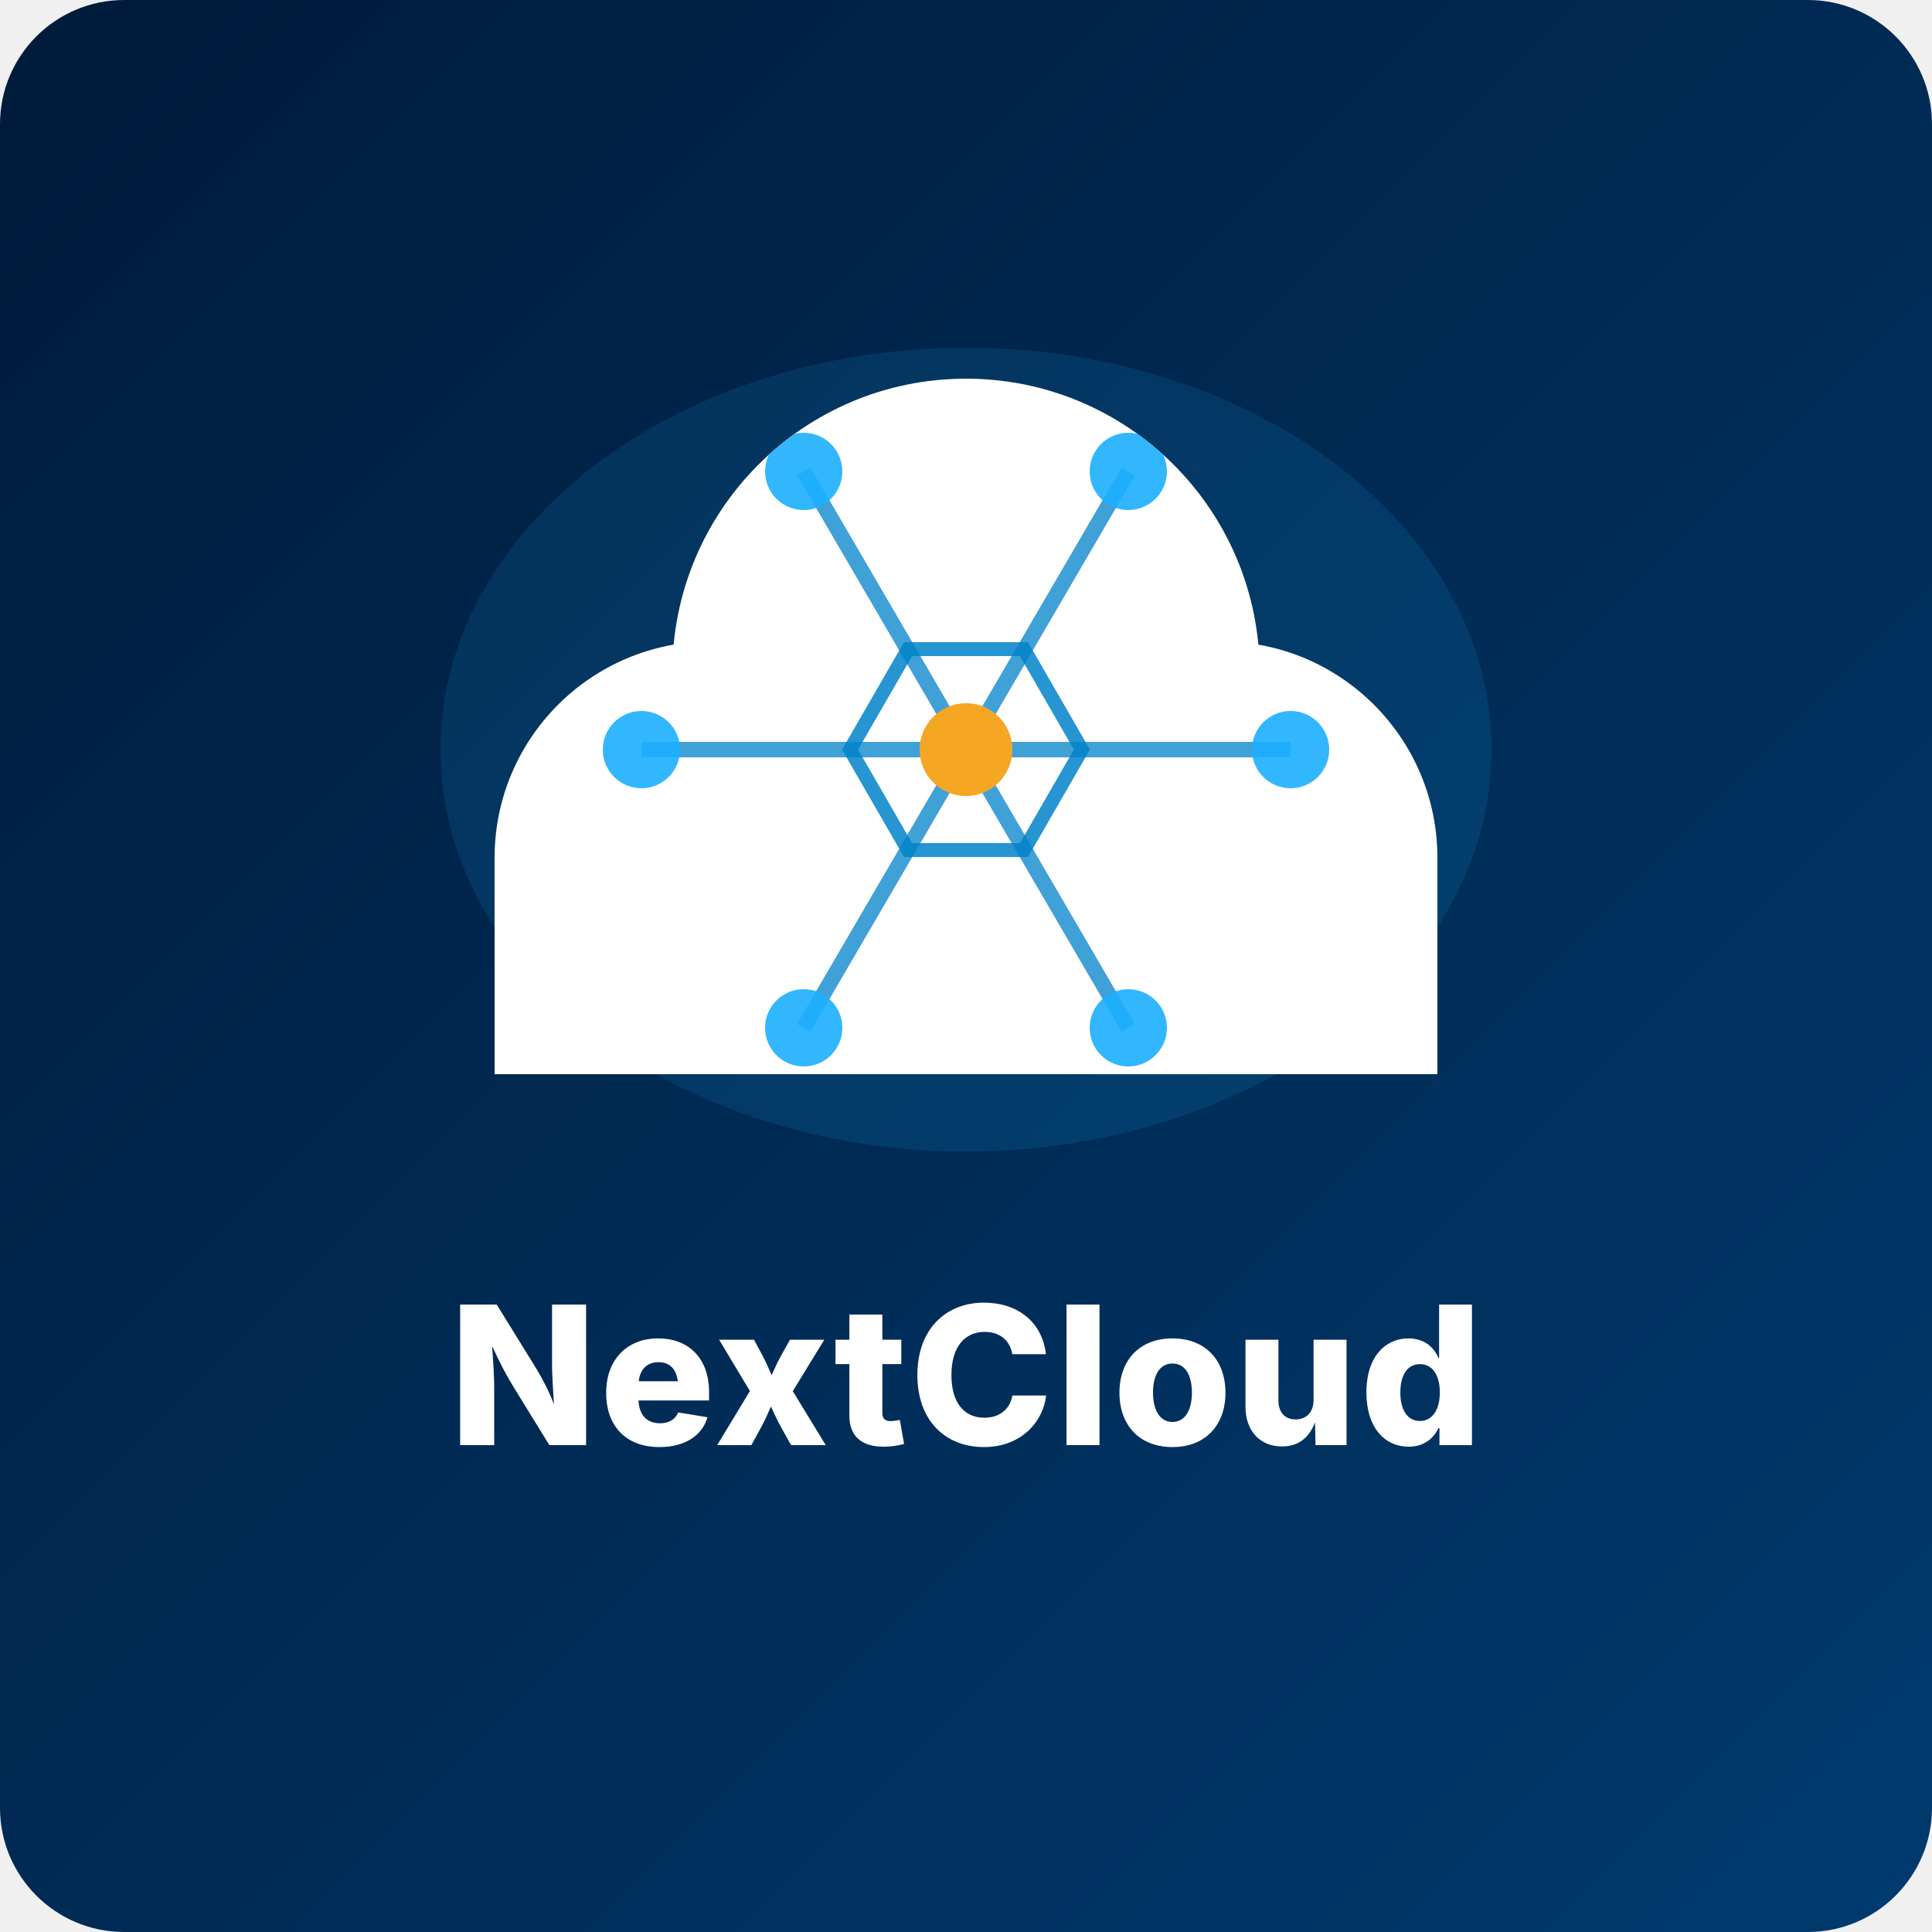
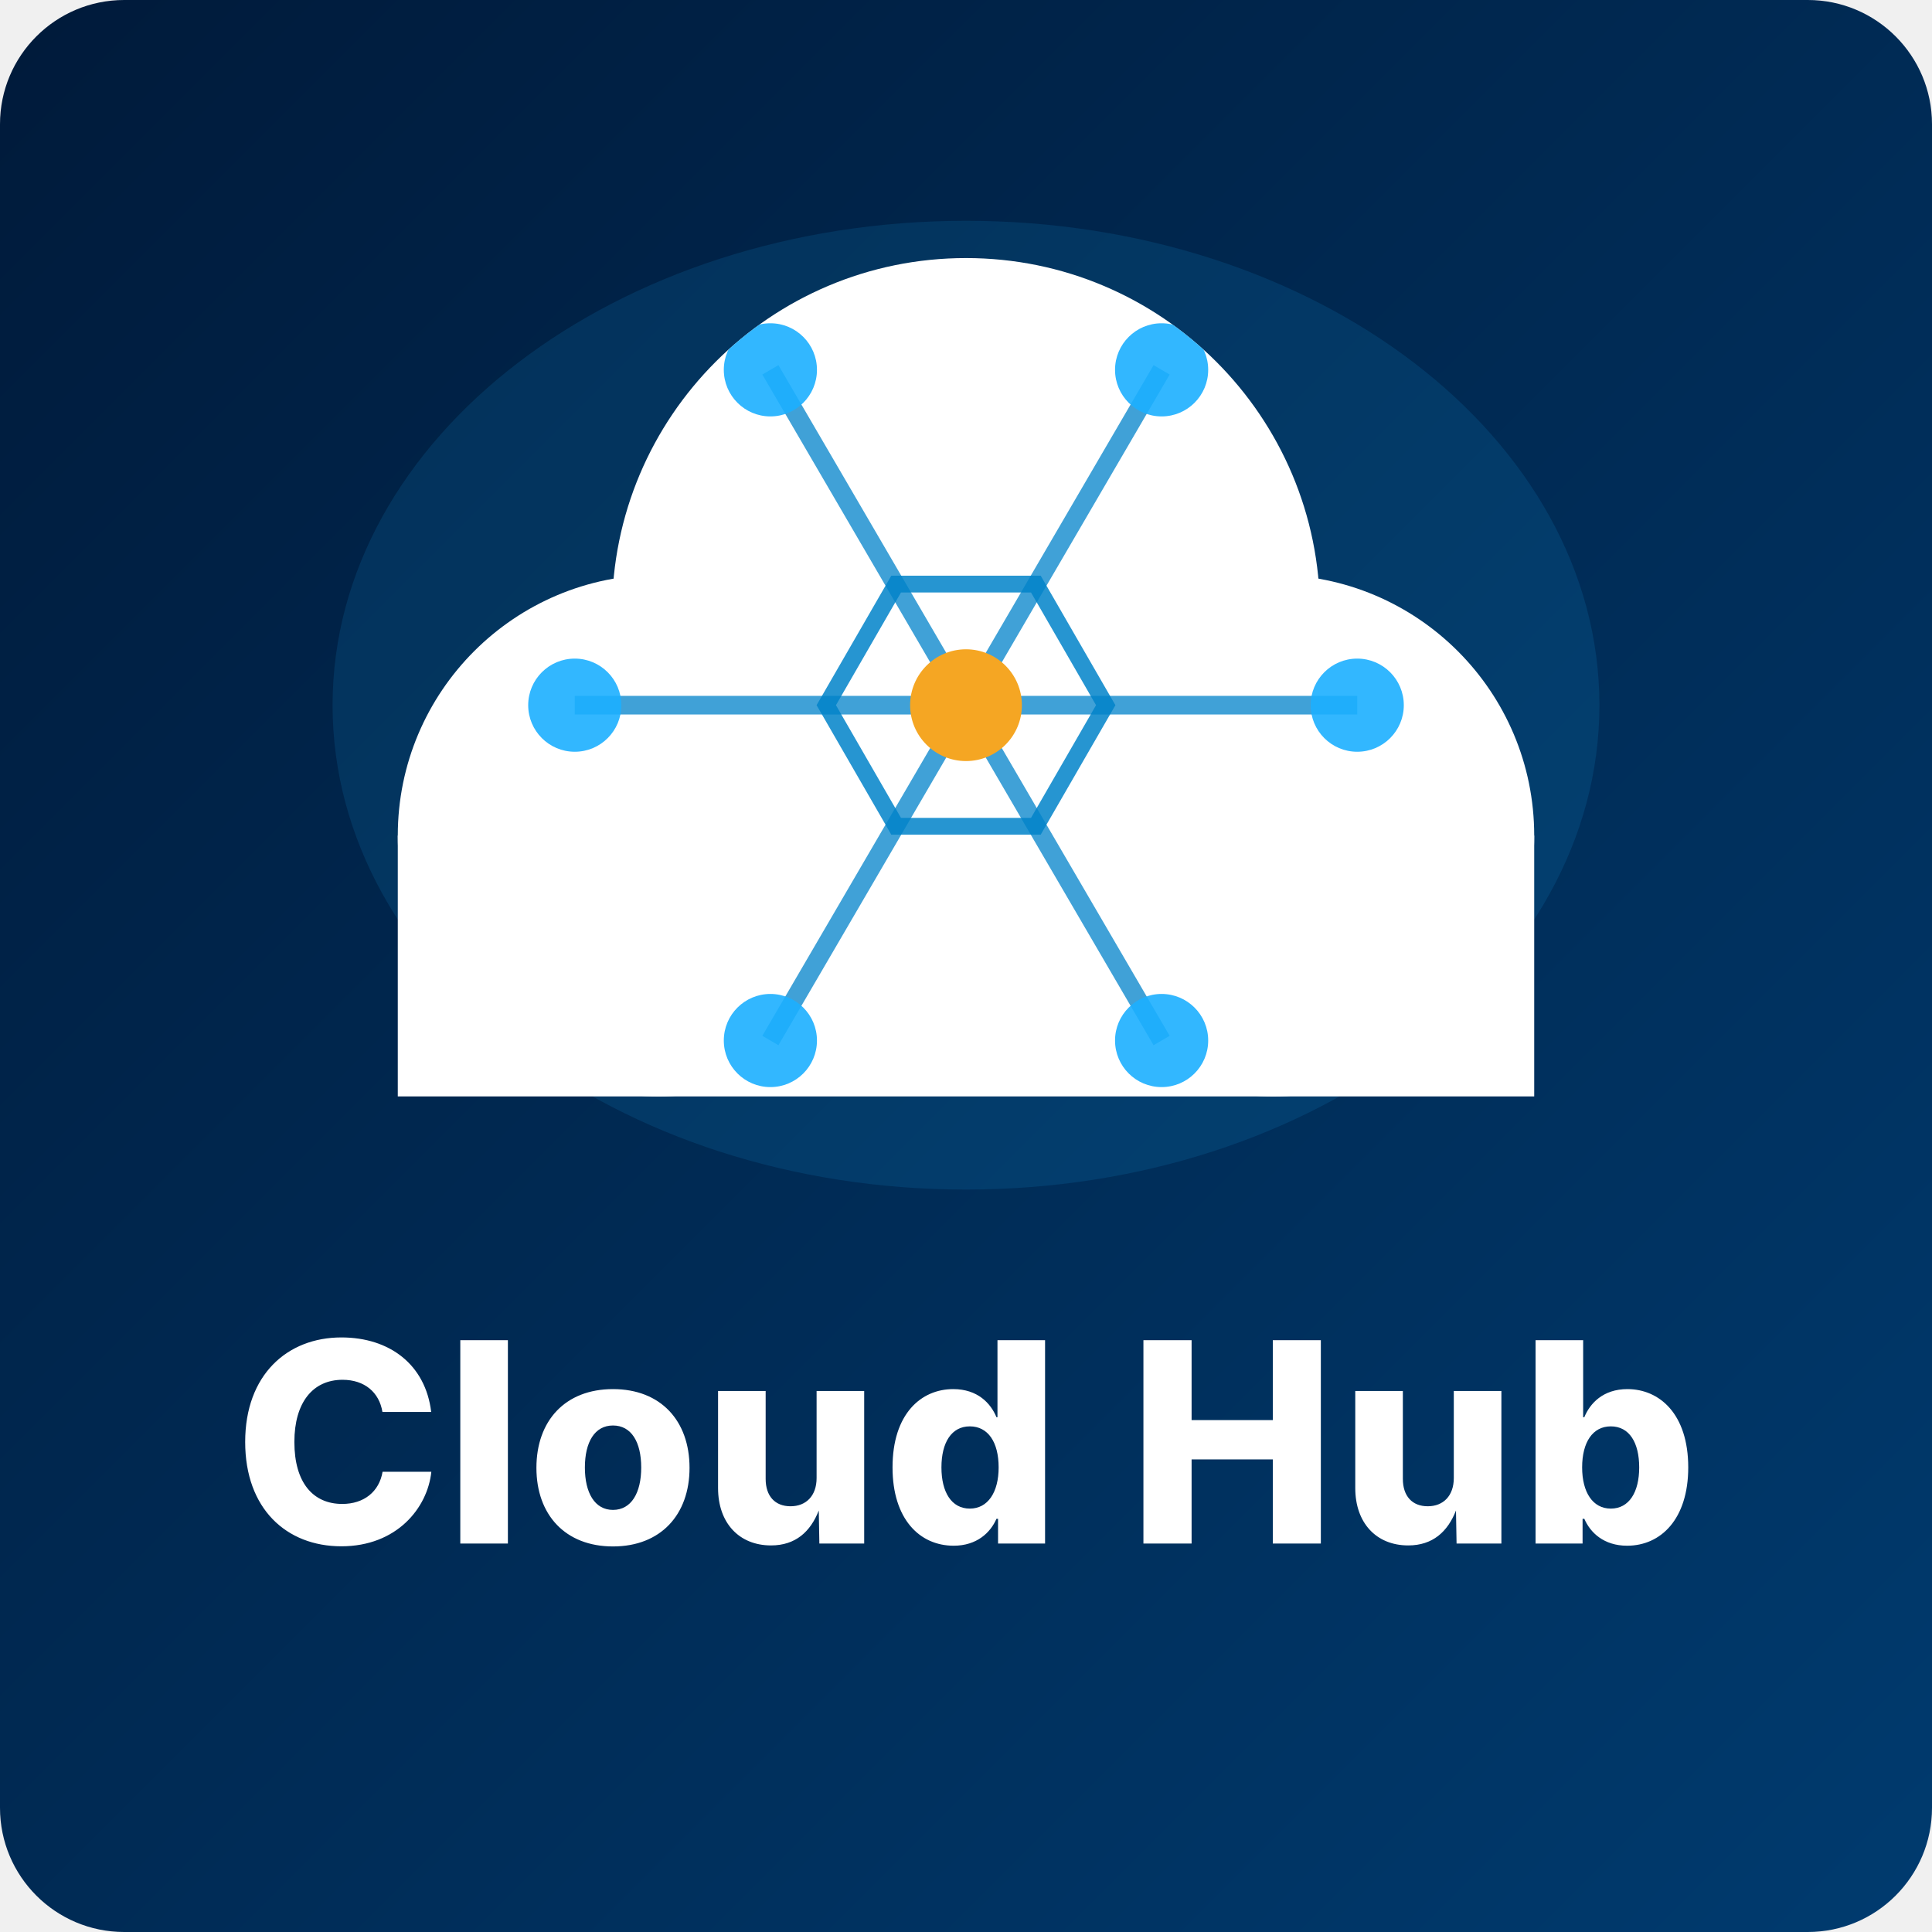
<svg xmlns="http://www.w3.org/2000/svg" viewBox="0 0 280 280" width="280" height="280">
  <defs>
    <linearGradient id="bgGrad4" x1="0%" y1="0%" x2="100%" y2="100%">
      <stop offset="0%" stop-color="#001A3A" />
      <stop offset="100%" stop-color="#003B6F" />
    </linearGradient>
    <linearGradient id="spokeGrad4" x1="0%" y1="0%" x2="100%" y2="0%">
      <stop offset="0%" stop-color="#0082C9" />
      <stop offset="100%" stop-color="#1CAFFF" />
    </linearGradient>
    <clipPath id="cloudClip4">
      <circle cx="107" cy="126" r="28" />
      <circle cx="140" cy="102" r="38" />
      <circle cx="173" cy="126" r="28" />
      <rect x="79" y="126" width="122" height="28" />
    </clipPath>
  </defs>
  <rect width="280" height="280" fill="url(#bgGrad4)" rx="18" />
-   <g transform="translate(140 140) scale(1.12) translate(-140 -140)">
+   <g transform="translate(140 140) scale(1.35) translate(-140 -140)">
    <ellipse cx="140" cy="112" rx="68" ry="52" fill="rgba(28,175,255,0.12)" />
    <g fill="white">
      <circle cx="107" cy="126" r="28" />
      <circle cx="140" cy="102" r="38" />
      <circle cx="173" cy="126" r="28" />
      <rect x="79" y="126" width="122" height="28" />
    </g>
    <g clip-path="url(#cloudClip4)">
      <g stroke="#0082C9" stroke-width="2" opacity="0.75">
        <line x1="140" y1="112" x2="182" y2="112" />
        <line x1="140" y1="112" x2="161" y2="76" />
        <line x1="140" y1="112" x2="119" y2="76" />
        <line x1="140" y1="112" x2="98" y2="112" />
        <line x1="140" y1="112" x2="119" y2="148" />
        <line x1="140" y1="112" x2="161" y2="148" />
      </g>
      <polygon points="155,112 147.5,99 132.5,99 125,112 132.5,125 147.5,125" fill="none" stroke="#0082C9" stroke-width="1.8" opacity="0.85" />
      <g fill="#1CAFFF" opacity="0.90">
        <circle cx="182" cy="112" r="5" />
        <circle cx="161" cy="76" r="5" />
        <circle cx="119" cy="76" r="5" />
        <circle cx="98" cy="112" r="5" />
        <circle cx="119" cy="148" r="5" />
        <circle cx="161" cy="148" r="5" />
      </g>
      <circle cx="140" cy="112" r="6" fill="#F5A623" />
    </g>
-     <text x="140" y="202" text-anchor="middle" font-family="Inter, 'Helvetica Neue', Arial, sans-serif" font-weight="800" font-size="25" fill="white" letter-spacing="0.3">NextCloud</text>
+     <text x="140" y="202" text-anchor="middle" font-family="Inter, 'Helvetica Neue', Arial, sans-serif" font-weight="800" font-size="30" fill="white" letter-spacing="0.3">Cloud Hub</text>
  </g>
</svg>
